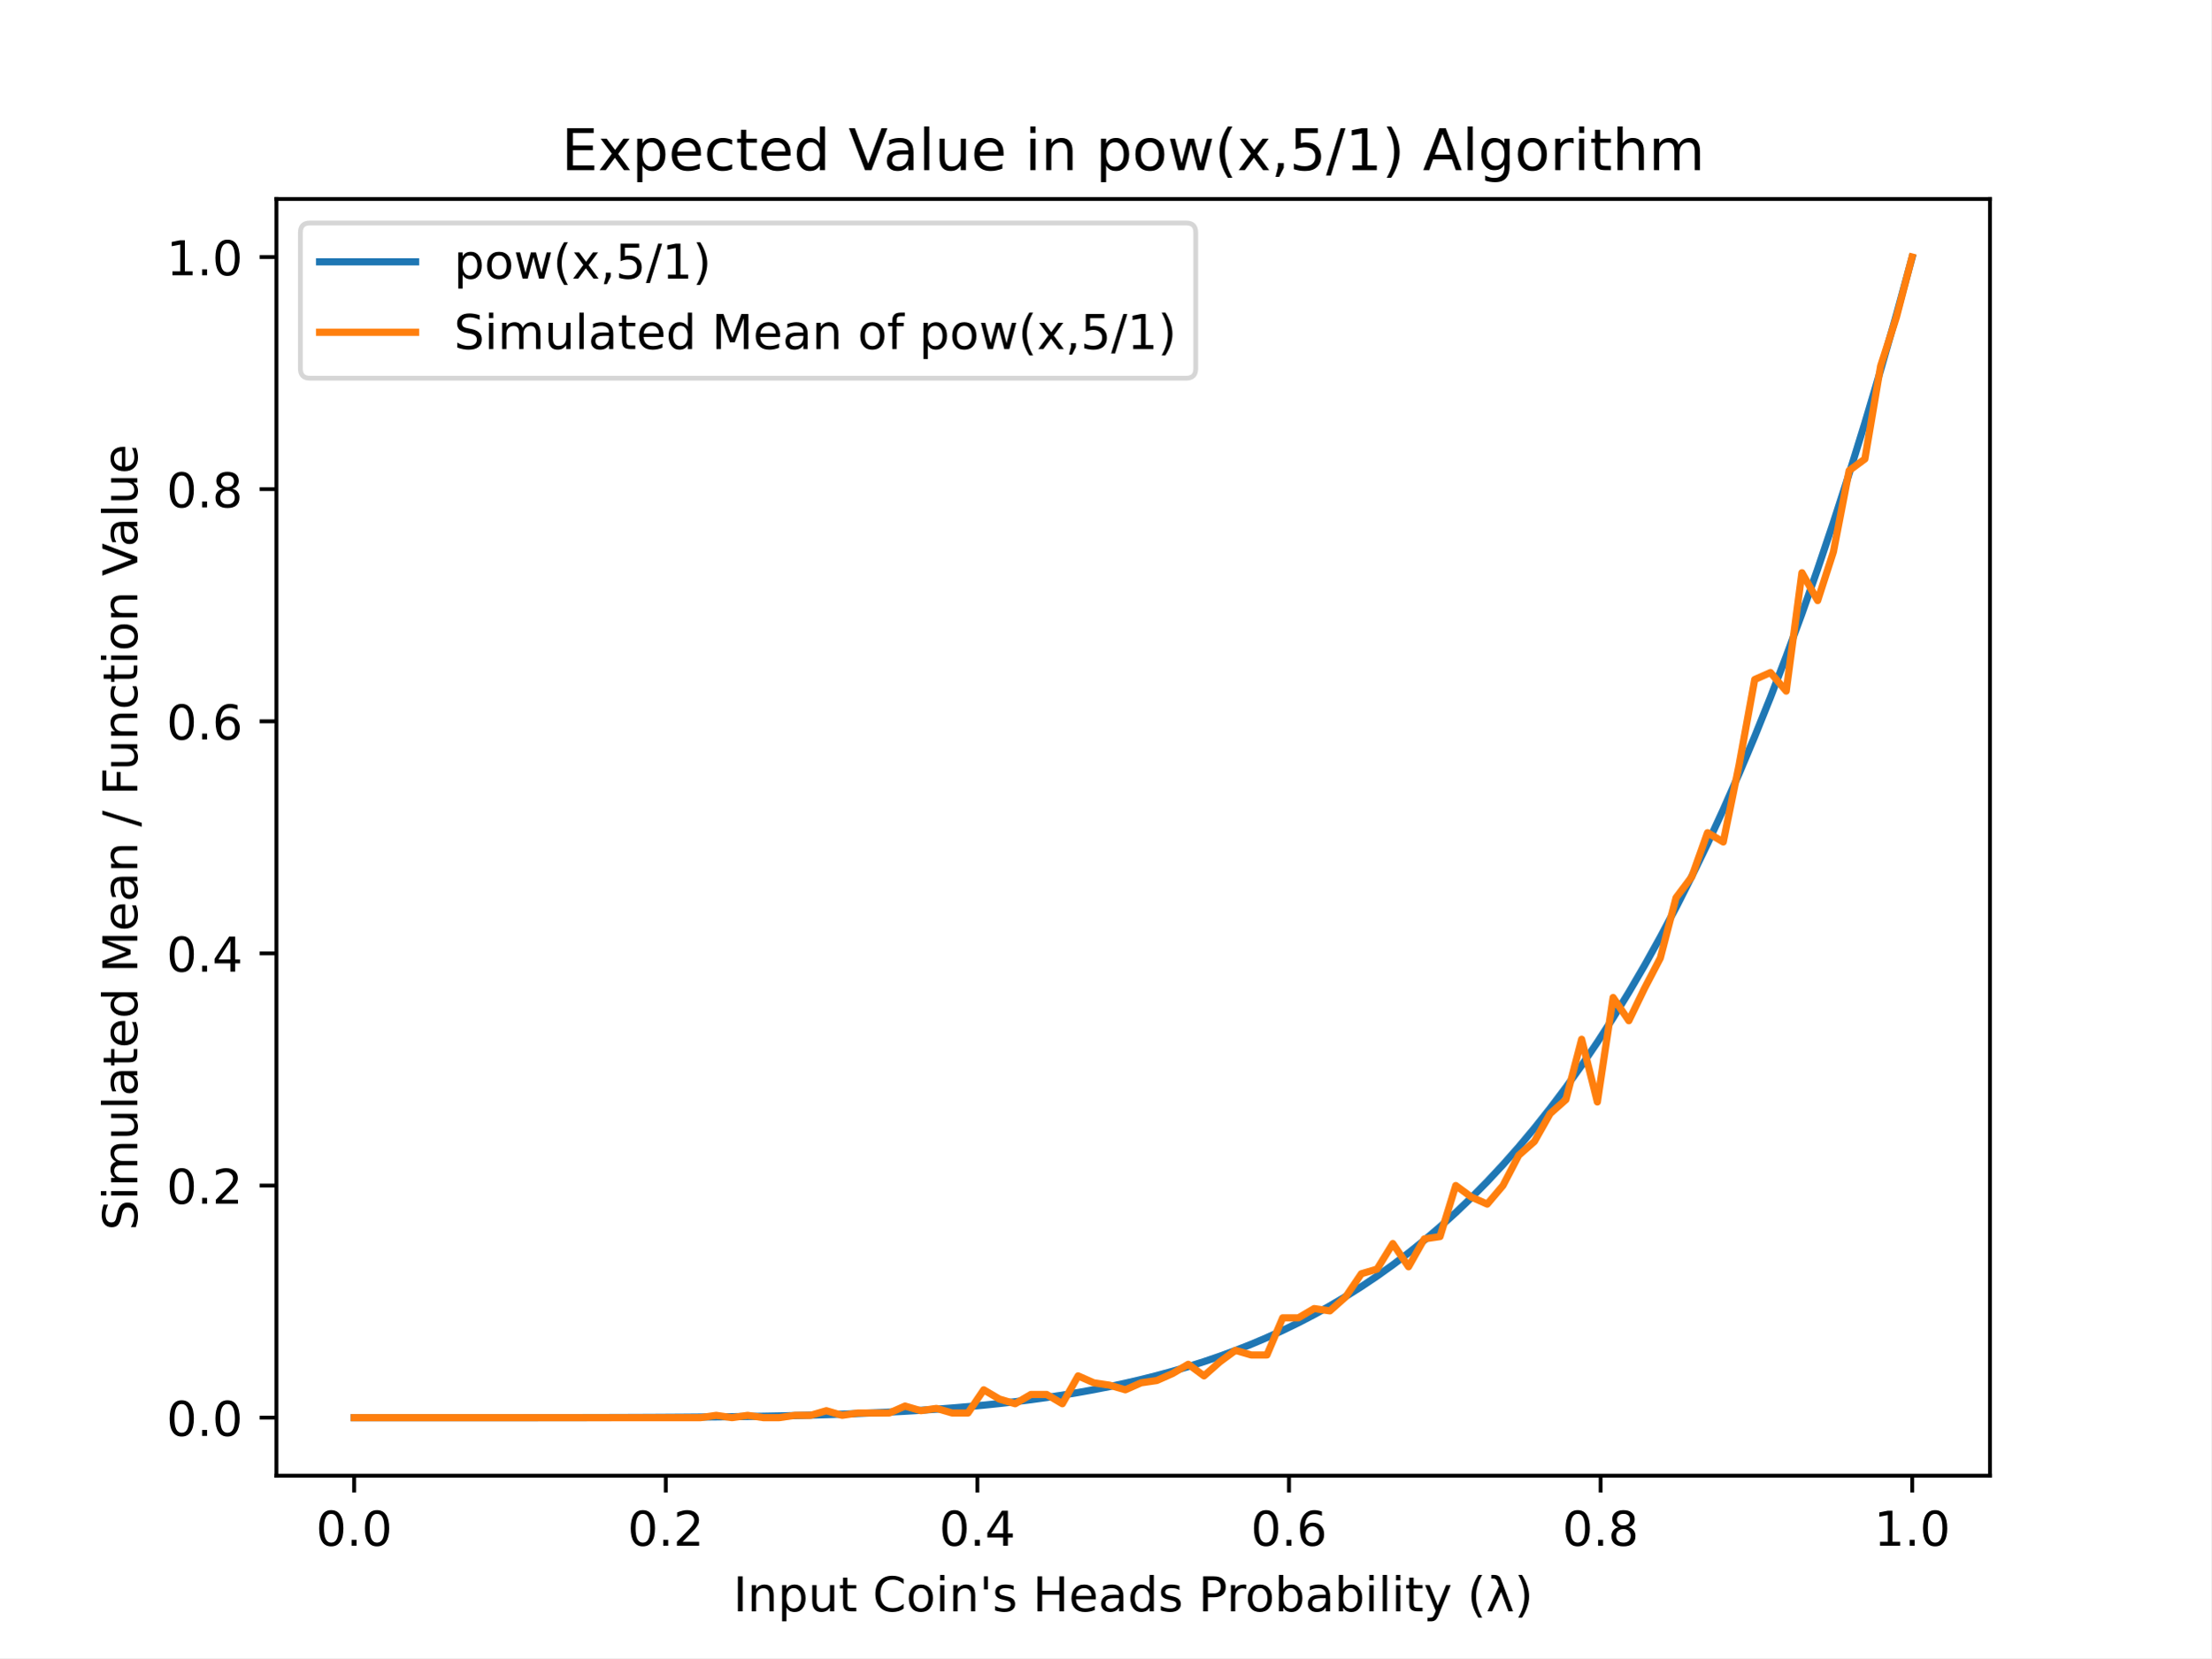
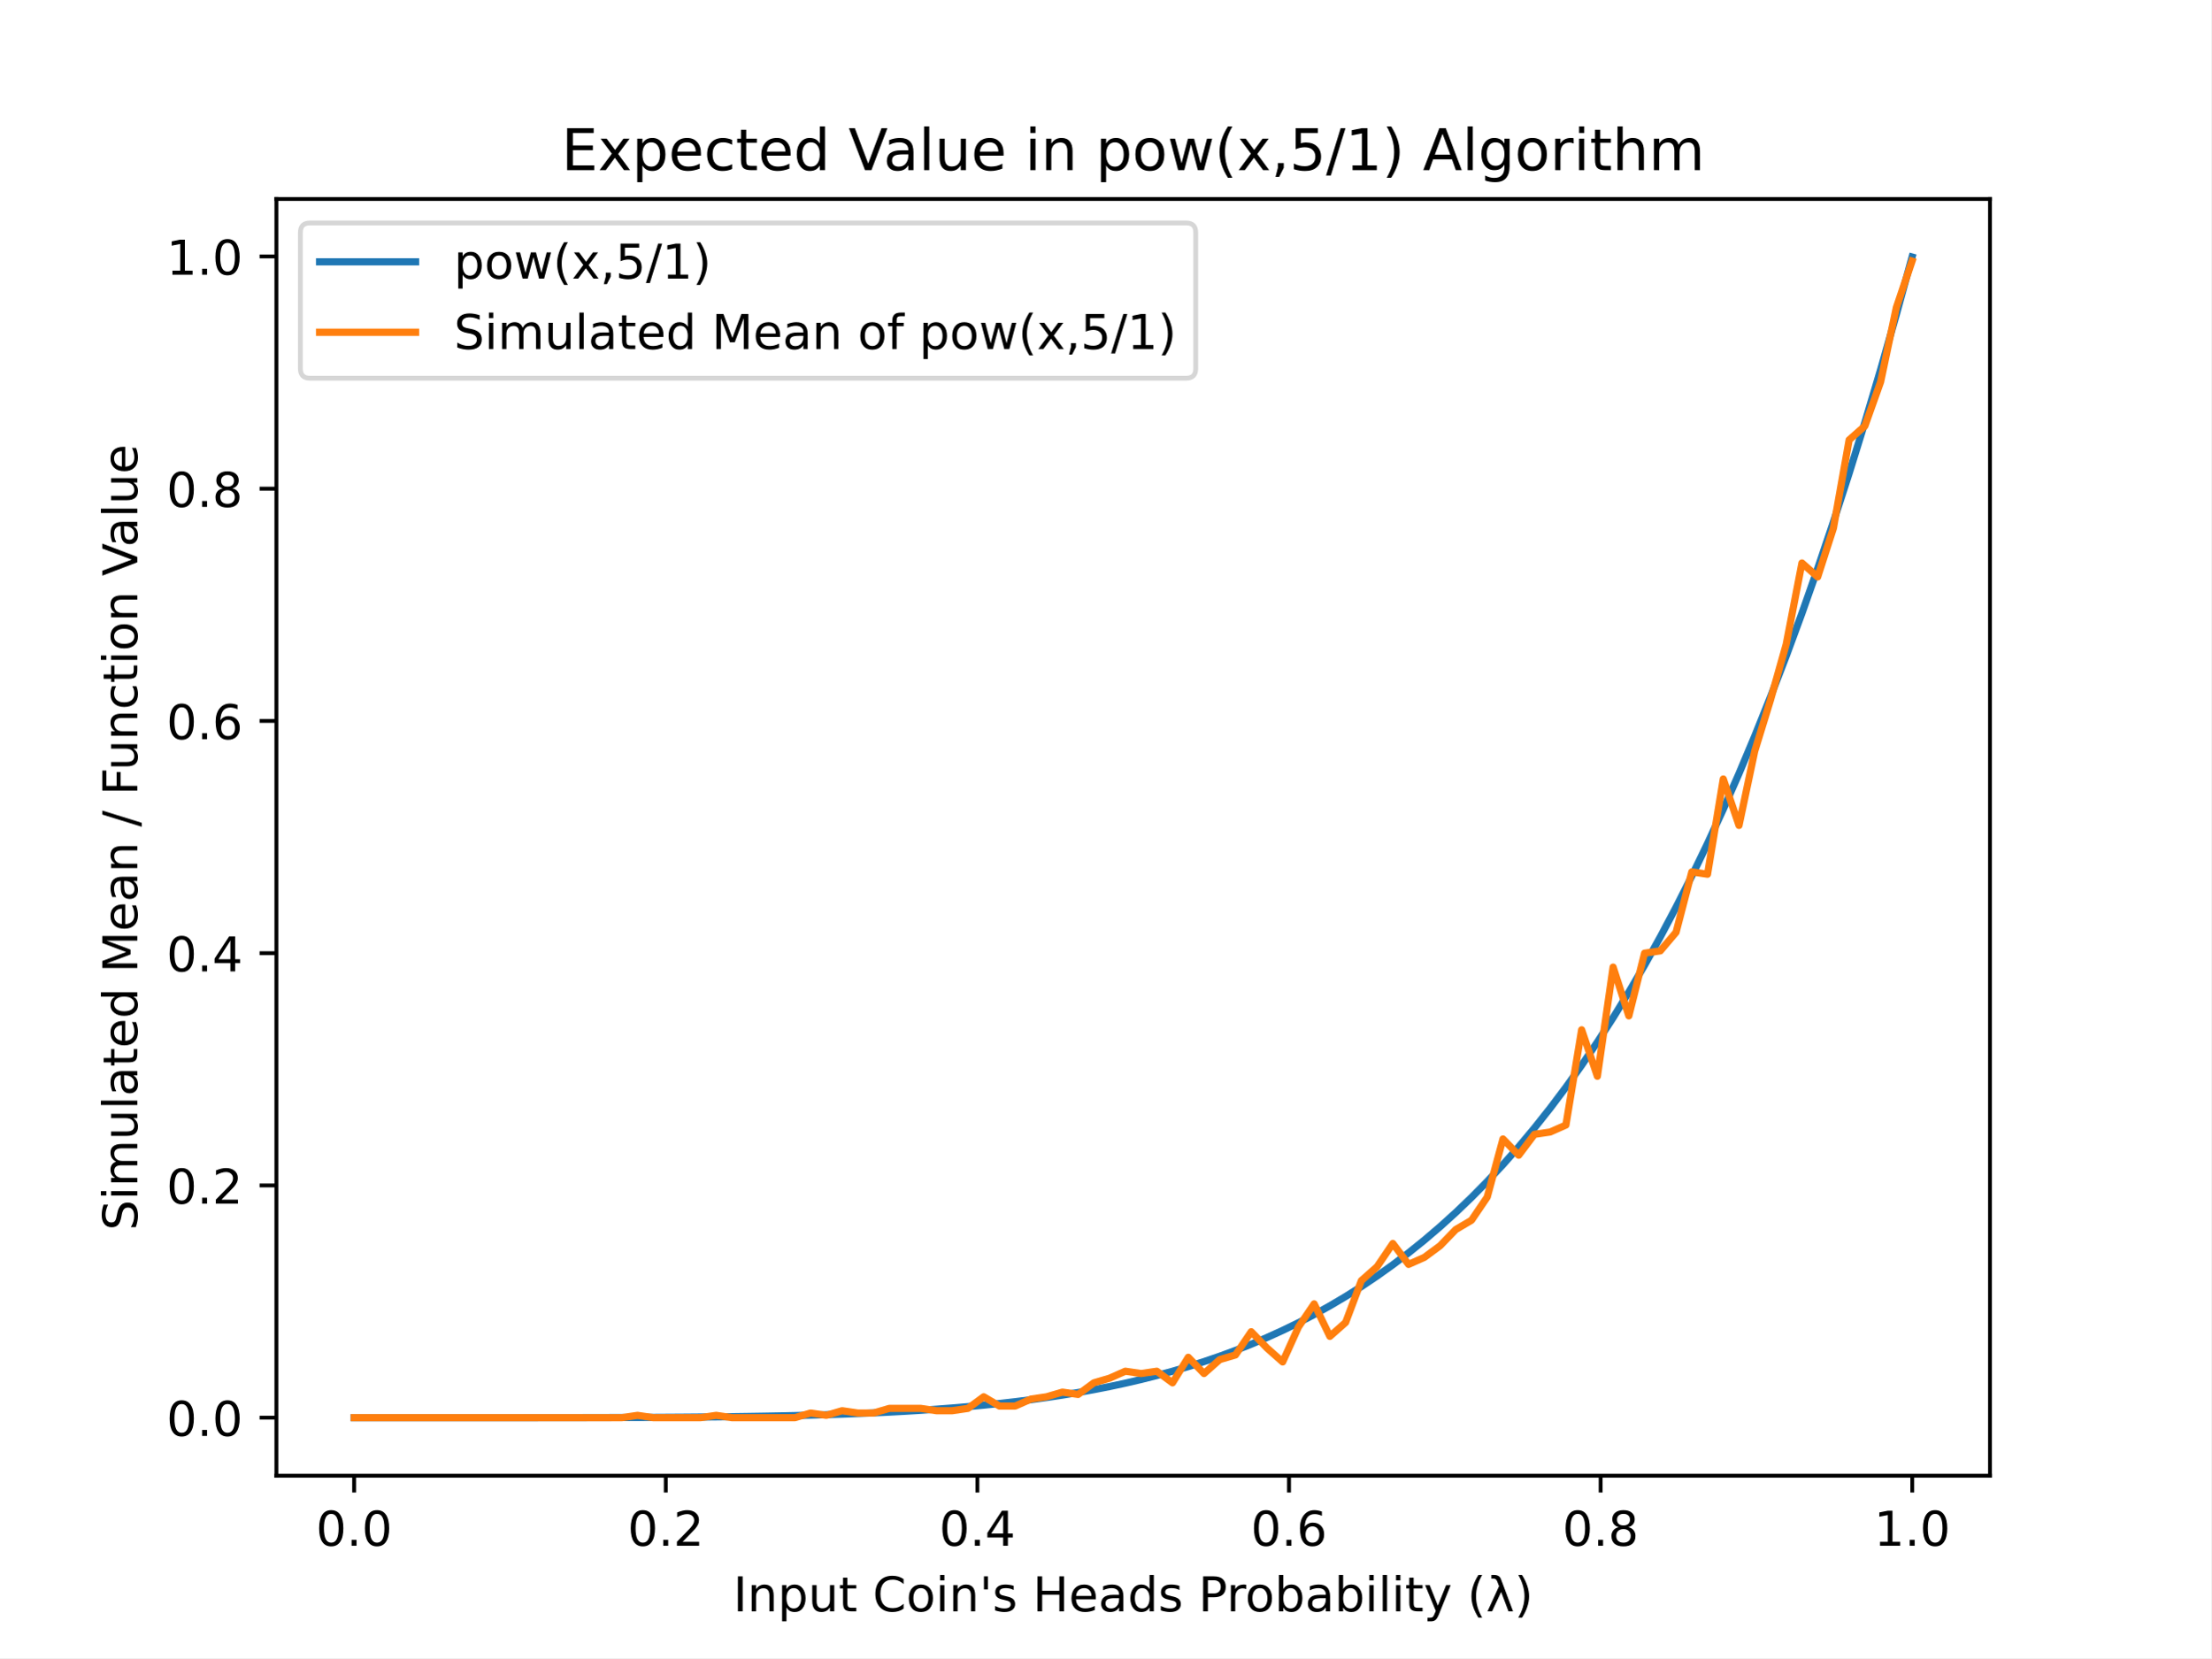
<svg xmlns="http://www.w3.org/2000/svg" xmlns:xlink="http://www.w3.org/1999/xlink" height="345.6pt" version="1.1" viewBox="0 0 460.8 345.6" width="460.8pt">
  <defs>
    <style type="text/css">
*{stroke-linecap:butt;stroke-linejoin:round;}
  </style>
  </defs>
  <g id="figure_1">
    <g id="patch_1">
      <path d="M 0 345.6  L 460.8 345.6  L 460.8 0  L 0 0  z " style="fill:#ffffff;" />
    </g>
    <g id="axes_1">
      <g id="patch_2">
        <path d="M 57.6 307.584  L 414.72 307.584  L 414.72 41.472  L 57.6 41.472  z " style="fill:#ffffff;" />
      </g>
      <g id="matplotlib.axis_1">
        <g id="xtick_1">
          <g id="line2d_1">
            <defs>
-               <path d="M 0 0  L 0 3.5  " id="m6c9f303f0a" style="stroke:#000000;stroke-width:0.8;" />
+               <path d="M 0 0  L 0 3.5  " id="m24fa1a8d20" style="stroke:#000000;stroke-width:0.8;" />
            </defs>
            <g>
-               <use style="stroke:#000000;stroke-width:0.8;" x="73.8" xlink:href="#m6c9f303f0a" y="307.584" />
+               <use style="stroke:#000000;stroke-width:0.8;" x="73.8" xlink:href="#m24fa1a8d20" y="307.584" />
            </g>
          </g>
          <g id="text_1">
            <text style="font-family:DejaVu Sans;font-size:10px;font-style:normal;font-weight:normal;text-anchor:middle;" transform="rotate(-0, 73.80026, 322.1824)" x="73.8" y="322.182">0.0</text>
          </g>
        </g>
        <g id="xtick_2">
          <g id="line2d_2">
            <g>
-               <use style="stroke:#000000;stroke-width:0.8;" x="138.744" xlink:href="#m6c9f303f0a" y="307.584" />
+               <use style="stroke:#000000;stroke-width:0.8;" x="138.744" xlink:href="#m24fa1a8d20" y="307.584" />
            </g>
          </g>
          <g id="text_2">
            <text style="font-family:DejaVu Sans;font-size:10px;font-style:normal;font-weight:normal;text-anchor:middle;" transform="rotate(-0, 138.7442, 322.1824)" x="138.744" y="322.182">0.2</text>
          </g>
        </g>
        <g id="xtick_3">
          <g id="line2d_3">
            <g>
-               <use style="stroke:#000000;stroke-width:0.8;" x="203.688" xlink:href="#m6c9f303f0a" y="307.584" />
+               <use style="stroke:#000000;stroke-width:0.8;" x="203.688" xlink:href="#m24fa1a8d20" y="307.584" />
            </g>
          </g>
          <g id="text_3">
            <text style="font-family:DejaVu Sans;font-size:10px;font-style:normal;font-weight:normal;text-anchor:middle;" transform="rotate(-0, 203.6881, 322.1824)" x="203.688" y="322.182">0.4</text>
          </g>
        </g>
        <g id="xtick_4">
          <g id="line2d_4">
            <g>
-               <use style="stroke:#000000;stroke-width:0.8;" x="268.632" xlink:href="#m6c9f303f0a" y="307.584" />
+               <use style="stroke:#000000;stroke-width:0.8;" x="268.632" xlink:href="#m24fa1a8d20" y="307.584" />
            </g>
          </g>
          <g id="text_4">
            <text style="font-family:DejaVu Sans;font-size:10px;font-style:normal;font-weight:normal;text-anchor:middle;" transform="rotate(-0, 268.6319, 322.1824)" x="268.632" y="322.182">0.6</text>
          </g>
        </g>
        <g id="xtick_5">
          <g id="line2d_5">
            <g>
-               <use style="stroke:#000000;stroke-width:0.8;" x="333.576" xlink:href="#m6c9f303f0a" y="307.584" />
+               <use style="stroke:#000000;stroke-width:0.8;" x="333.576" xlink:href="#m24fa1a8d20" y="307.584" />
            </g>
          </g>
          <g id="text_5">
            <text style="font-family:DejaVu Sans;font-size:10px;font-style:normal;font-weight:normal;text-anchor:middle;" transform="rotate(-0, 333.5758, 322.1824)" x="333.576" y="322.182">0.8</text>
          </g>
        </g>
        <g id="xtick_6">
          <g id="line2d_6">
            <g>
-               <use style="stroke:#000000;stroke-width:0.8;" x="398.52" xlink:href="#m6c9f303f0a" y="307.584" />
+               <use style="stroke:#000000;stroke-width:0.8;" x="398.52" xlink:href="#m24fa1a8d20" y="307.584" />
            </g>
          </g>
          <g id="text_6">
            <text style="font-family:DejaVu Sans;font-size:10px;font-style:normal;font-weight:normal;text-anchor:middle;" transform="rotate(-0, 398.5197, 322.1824)" x="398.52" y="322.182">1.0</text>
          </g>
        </g>
        <g id="text_7">
          <text style="font-family:DejaVu Sans;font-size:10px;font-style:normal;font-weight:normal;text-anchor:middle;" transform="rotate(-0, 236.16, 335.8606)" x="236.16" y="335.861">Input Coin's Heads Probability (λ)</text>
        </g>
      </g>
      <g id="matplotlib.axis_2">
        <g id="ytick_1">
          <g id="line2d_7">
            <defs>
-               <path d="M 0 0  L -3.5 0  " id="m67ba21ed45" style="stroke:#000000;stroke-width:0.8;" />
+               <path d="M 0 0  L -3.5 0  " id="mfc5bf849ce" style="stroke:#000000;stroke-width:0.8;" />
            </defs>
            <g>
-               <use style="stroke:#000000;stroke-width:0.8;" x="57.6" xlink:href="#m67ba21ed45" y="295.488" />
+               <use style="stroke:#000000;stroke-width:0.8;" x="57.6" xlink:href="#mfc5bf849ce" y="295.488" />
            </g>
          </g>
          <g id="text_8">
            <text style="font-family:DejaVu Sans;font-size:10px;font-style:normal;font-weight:normal;text-anchor:end;" transform="rotate(-0, 50.6, 299.2872)" x="50.6" y="299.287">0.0</text>
          </g>
        </g>
        <g id="ytick_2">
          <g id="line2d_8">
            <g>
-               <use style="stroke:#000000;stroke-width:0.8;" x="57.6" xlink:href="#m67ba21ed45" y="247.104" />
+               <use style="stroke:#000000;stroke-width:0.8;" x="57.6" xlink:href="#mfc5bf849ce" y="247.08" />
            </g>
          </g>
          <g id="text_9">
-             <text style="font-family:DejaVu Sans;font-size:10px;font-style:normal;font-weight:normal;text-anchor:end;" transform="rotate(-0, 50.6, 250.9032)" x="50.6" y="250.903">0.2</text>
+             <text style="font-family:DejaVu Sans;font-size:10px;font-style:normal;font-weight:normal;text-anchor:end;" transform="rotate(-0, 50.6, 250.879)" x="50.6" y="250.879">0.2</text>
          </g>
        </g>
        <g id="ytick_3">
          <g id="line2d_9">
            <g>
-               <use style="stroke:#000000;stroke-width:0.8;" x="57.6" xlink:href="#m67ba21ed45" y="198.72" />
+               <use style="stroke:#000000;stroke-width:0.8;" x="57.6" xlink:href="#mfc5bf849ce" y="198.672" />
            </g>
          </g>
          <g id="text_10">
-             <text style="font-family:DejaVu Sans;font-size:10px;font-style:normal;font-weight:normal;text-anchor:end;" transform="rotate(-0, 50.6, 202.5192)" x="50.6" y="202.519">0.4</text>
+             <text style="font-family:DejaVu Sans;font-size:10px;font-style:normal;font-weight:normal;text-anchor:end;" transform="rotate(-0, 50.6, 202.4708)" x="50.6" y="202.471">0.4</text>
          </g>
        </g>
        <g id="ytick_4">
          <g id="line2d_10">
            <g>
-               <use style="stroke:#000000;stroke-width:0.8;" x="57.6" xlink:href="#m67ba21ed45" y="150.336" />
+               <use style="stroke:#000000;stroke-width:0.8;" x="57.6" xlink:href="#mfc5bf849ce" y="150.263" />
            </g>
          </g>
          <g id="text_11">
-             <text style="font-family:DejaVu Sans;font-size:10px;font-style:normal;font-weight:normal;text-anchor:end;" transform="rotate(-0, 50.6, 154.1352)" x="50.6" y="154.135">0.6</text>
+             <text style="font-family:DejaVu Sans;font-size:10px;font-style:normal;font-weight:normal;text-anchor:end;" transform="rotate(-0, 50.6, 154.0626)" x="50.6" y="154.063">0.6</text>
          </g>
        </g>
        <g id="ytick_5">
          <g id="line2d_11">
            <g>
-               <use style="stroke:#000000;stroke-width:0.8;" x="57.6" xlink:href="#m67ba21ed45" y="101.952" />
+               <use style="stroke:#000000;stroke-width:0.8;" x="57.6" xlink:href="#mfc5bf849ce" y="101.855" />
            </g>
          </g>
          <g id="text_12">
-             <text style="font-family:DejaVu Sans;font-size:10px;font-style:normal;font-weight:normal;text-anchor:end;" transform="rotate(-0, 50.6, 105.7512)" x="50.6" y="105.751">0.8</text>
+             <text style="font-family:DejaVu Sans;font-size:10px;font-style:normal;font-weight:normal;text-anchor:end;" transform="rotate(-0, 50.6, 105.6544)" x="50.6" y="105.654">0.8</text>
          </g>
        </g>
        <g id="ytick_6">
          <g id="line2d_12">
            <g>
-               <use style="stroke:#000000;stroke-width:0.8;" x="57.6" xlink:href="#m67ba21ed45" y="53.568" />
+               <use style="stroke:#000000;stroke-width:0.8;" x="57.6" xlink:href="#mfc5bf849ce" y="53.447" />
            </g>
          </g>
          <g id="text_13">
-             <text style="font-family:DejaVu Sans;font-size:10px;font-style:normal;font-weight:normal;text-anchor:end;" transform="rotate(-0, 50.6, 57.36722)" x="50.6" y="57.367">1.0</text>
+             <text style="font-family:DejaVu Sans;font-size:10px;font-style:normal;font-weight:normal;text-anchor:end;" transform="rotate(-0, 50.6, 57.24622)" x="50.6" y="57.246">1.0</text>
          </g>
        </g>
        <g id="text_14">
          <text style="font-family:DejaVu Sans;font-size:10px;font-style:normal;font-weight:normal;text-anchor:middle;" transform="rotate(-90, 28.61719, 174.528)" x="28.617" y="174.528">Simulated Mean / Function Value</text>
        </g>
      </g>
      <g id="line2d_13">
-         <path clip-path="url(#p7953e051c1)" d="M 73.833 295.488  L 77.112 295.488  L 80.391 295.488  L 83.671 295.488  L 86.95 295.488  L 90.229 295.488  L 93.509 295.488  L 96.788 295.488  L 100.067 295.487  L 103.347 295.486  L 106.626 295.485  L 109.905 295.484  L 113.185 295.482  L 116.464 295.479  L 119.743 295.474  L 123.023 295.469  L 126.302 295.461  L 129.581 295.452  L 132.861 295.44  L 136.14 295.425  L 139.42 295.406  L 142.699 295.384  L 145.978 295.357  L 149.258 295.324  L 152.537 295.285  L 155.816 295.239  L 159.096 295.185  L 162.375 295.123  L 165.654 295.05  L 168.934 294.966  L 172.213 294.869  L 175.492 294.759  L 178.772 294.634  L 182.051 294.492  L 185.33 294.332  L 188.61 294.151  L 191.889 293.949  L 195.168 293.723  L 198.448 293.472  L 201.727 293.192  L 205.006 292.882  L 208.286 292.54  L 211.565 292.163  L 214.844 291.748  L 218.124 291.292  L 221.403 290.793  L 224.682 290.248  L 227.962 289.653  L 231.241 289.006  L 234.52 288.302  L 237.8 287.538  L 241.079 286.711  L 244.358 285.817  L 247.638 284.85  L 250.917 283.808  L 254.196 282.686  L 257.476 281.48  L 260.755 280.184  L 264.034 278.794  L 267.314 277.304  L 270.593 275.71  L 273.872 274.007  L 277.152 272.187  L 280.431 270.247  L 283.71 268.18  L 286.99 265.979  L 290.269 263.638  L 293.548 261.151  L 296.828 258.512  L 300.107 255.712  L 303.386 252.746  L 306.666 249.605  L 309.945 246.281  L 313.224 242.769  L 316.504 239.058  L 319.783 235.141  L 323.062 231.01  L 326.342 226.655  L 329.621 222.069  L 332.9 217.241  L 336.18 212.162  L 339.459 206.823  L 342.739 201.214  L 346.018 195.324  L 349.297 189.144  L 352.577 182.662  L 355.856 175.868  L 359.135 168.751  L 362.415 161.298  L 365.694 153.5  L 368.973 145.342  L 372.253 136.814  L 375.532 127.903  L 378.811 118.596  L 382.091 108.88  L 385.37 98.742  L 388.649 88.168  L 391.929 77.144  L 395.208 65.656  L 398.487 53.689  " style="fill:none;stroke:#1f77b4;stroke-linecap:square;stroke-width:1.5;" />
+         <path clip-path="url(#pca1bf9aacd)" d="M 73.833 295.488  L 77.112 295.488  L 80.391 295.488  L 83.671 295.488  L 86.95 295.488  L 90.229 295.488  L 93.509 295.488  L 96.788 295.488  L 100.067 295.487  L 103.347 295.486  L 106.626 295.485  L 109.905 295.484  L 113.185 295.482  L 116.464 295.479  L 119.743 295.474  L 123.023 295.469  L 126.302 295.461  L 129.581 295.452  L 132.861 295.44  L 136.14 295.425  L 139.42 295.406  L 142.699 295.384  L 145.978 295.357  L 149.258 295.324  L 152.537 295.285  L 155.816 295.239  L 159.096 295.185  L 162.375 295.122  L 165.654 295.05  L 168.934 294.966  L 172.213 294.869  L 175.492 294.759  L 178.772 294.634  L 182.051 294.491  L 185.33 294.331  L 188.61 294.151  L 191.889 293.948  L 195.168 293.722  L 198.448 293.471  L 201.727 293.191  L 205.006 292.881  L 208.286 292.539  L 211.565 292.161  L 214.844 291.746  L 218.124 291.29  L 221.403 290.791  L 224.682 290.246  L 227.962 289.651  L 231.241 289.003  L 234.52 288.299  L 237.8 287.534  L 241.079 286.707  L 244.358 285.812  L 247.638 284.845  L 250.917 283.803  L 254.196 282.68  L 257.476 281.473  L 260.755 280.176  L 264.034 278.785  L 267.314 277.295  L 270.593 275.7  L 273.872 273.996  L 277.152 272.176  L 280.431 270.234  L 283.71 268.166  L 286.99 265.964  L 290.269 263.622  L 293.548 261.134  L 296.828 258.493  L 300.107 255.692  L 303.386 252.724  L 306.666 249.582  L 309.945 246.257  L 313.224 242.742  L 316.504 239.03  L 319.783 235.111  L 323.062 230.978  L 326.342 226.621  L 329.621 222.032  L 332.9 217.202  L 336.18 212.12  L 339.459 206.779  L 342.739 201.167  L 346.018 195.274  L 349.297 189.091  L 352.577 182.606  L 355.856 175.808  L 359.135 168.687  L 362.415 161.231  L 365.694 153.429  L 368.973 145.267  L 372.253 136.735  L 375.532 127.82  L 378.811 118.508  L 382.091 108.787  L 385.37 98.644  L 388.649 88.064  L 391.929 77.035  L 395.208 65.541  L 398.487 53.568  " style="fill:none;stroke:#1f77b4;stroke-linecap:square;stroke-width:1.5;" />
      </g>
      <g id="line2d_14">
-         <path clip-path="url(#p7953e051c1)" d="M 73.833 295.488  L 77.112 295.488  L 80.391 295.488  L 83.671 295.488  L 86.95 295.488  L 90.229 295.488  L 93.509 295.488  L 96.788 295.488  L 100.067 295.488  L 103.347 295.488  L 106.626 295.488  L 109.905 295.488  L 113.185 295.488  L 116.464 295.488  L 119.743 295.488  L 123.023 295.488  L 126.302 295.488  L 129.581 295.488  L 132.861 295.488  L 136.14 295.488  L 139.42 295.488  L 142.699 295.488  L 145.978 295.488  L 149.258 295.004  L 152.537 295.488  L 155.816 295.004  L 159.096 295.488  L 162.375 295.488  L 165.654 295.004  L 168.934 295.004  L 172.213 294.036  L 175.492 295.004  L 178.772 294.52  L 182.051 294.52  L 185.33 294.52  L 188.61 293.069  L 191.889 294.036  L 195.168 293.553  L 198.448 294.52  L 201.727 294.52  L 205.006 289.682  L 208.286 291.617  L 211.565 292.585  L 214.844 290.65  L 218.124 290.65  L 221.403 292.585  L 224.682 286.779  L 227.962 288.23  L 231.241 288.714  L 234.52 289.682  L 237.8 288.23  L 241.079 287.747  L 244.358 286.295  L 247.638 284.36  L 250.917 286.779  L 254.196 283.876  L 257.476 281.457  L 260.755 282.424  L 264.034 282.424  L 267.314 274.683  L 270.593 274.683  L 273.872 272.748  L 277.152 273.231  L 280.431 270.328  L 283.71 265.49  L 286.99 264.522  L 290.269 259.2  L 293.548 264.038  L 296.828 258.232  L 300.107 257.748  L 303.386 247.104  L 306.666 249.523  L 309.945 250.975  L 313.224 247.104  L 316.504 240.814  L 319.783 237.911  L 323.062 232.105  L 326.342 229.202  L 329.621 216.622  L 332.9 229.686  L 336.18 207.913  L 339.459 212.751  L 342.739 205.978  L 346.018 199.688  L 349.297 187.108  L 352.577 182.753  L 355.856 173.56  L 359.135 175.496  L 362.415 159.529  L 365.694 141.627  L 368.973 140.175  L 372.253 144.046  L 375.532 119.37  L 378.811 125.176  L 382.091 115.016  L 385.37 98.081  L 388.649 95.662  L 391.929 76.308  L 395.208 66.148  L 398.487 53.568  " style="fill:none;stroke:#ff7f0e;stroke-linecap:square;stroke-width:1.5;" />
+         <path clip-path="url(#pca1bf9aacd)" d="M 73.833 295.488  L 77.112 295.488  L 80.391 295.488  L 83.671 295.488  L 86.95 295.488  L 90.229 295.488  L 93.509 295.488  L 96.788 295.488  L 100.067 295.488  L 103.347 295.488  L 106.626 295.488  L 109.905 295.488  L 113.185 295.488  L 116.464 295.488  L 119.743 295.488  L 123.023 295.488  L 126.302 295.488  L 129.581 295.488  L 132.861 295.004  L 136.14 295.488  L 139.42 295.488  L 142.699 295.488  L 145.978 295.488  L 149.258 295.004  L 152.537 295.488  L 155.816 295.488  L 159.096 295.488  L 162.375 295.488  L 165.654 295.488  L 168.934 294.52  L 172.213 295.004  L 175.492 294.036  L 178.772 294.52  L 182.051 294.52  L 185.33 293.552  L 188.61 293.552  L 191.889 293.552  L 195.168 294.036  L 198.448 294.036  L 201.727 293.552  L 205.006 291.131  L 208.286 293.068  L 211.565 293.068  L 214.844 291.615  L 218.124 291.131  L 221.403 290.163  L 224.682 290.647  L 227.962 288.227  L 231.241 287.259  L 234.52 285.806  L 237.8 286.29  L 241.079 285.806  L 244.358 288.227  L 247.638 282.902  L 250.917 286.29  L 254.196 283.386  L 257.476 282.418  L 260.755 277.577  L 264.034 280.966  L 267.314 283.87  L 270.593 276.609  L 273.872 271.768  L 277.152 278.545  L 280.431 275.641  L 283.71 266.927  L 286.99 264.023  L 290.269 259.182  L 293.548 263.539  L 296.828 262.086  L 300.107 259.666  L 303.386 256.277  L 306.666 254.341  L 309.945 249.5  L 313.224 237.398  L 316.504 240.787  L 319.783 236.43  L 323.062 235.946  L 326.342 234.494  L 329.621 214.646  L 332.9 224.328  L 336.18 201.576  L 339.459 211.742  L 342.739 198.672  L 346.018 198.188  L 349.297 194.315  L 352.577 181.729  L 355.856 182.213  L 359.135 162.365  L 362.415 172.047  L 365.694 156.556  L 368.973 145.907  L 372.253 134.289  L 375.532 117.346  L 378.811 120.25  L 382.091 110.085  L 385.37 91.689  L 388.649 88.785  L 391.929 79.587  L 395.208 64.097  L 398.487 54.415  " style="fill:none;stroke:#ff7f0e;stroke-linecap:square;stroke-width:1.5;" />
      </g>
      <g id="patch_3">
        <path d="M 57.6 307.584  L 57.6 41.472  " style="fill:none;stroke:#000000;stroke-linecap:square;stroke-linejoin:miter;stroke-width:0.8;" />
      </g>
      <g id="patch_4">
        <path d="M 414.72 307.584  L 414.72 41.472  " style="fill:none;stroke:#000000;stroke-linecap:square;stroke-linejoin:miter;stroke-width:0.8;" />
      </g>
      <g id="patch_5">
        <path d="M 57.6 307.584  L 414.72 307.584  " style="fill:none;stroke:#000000;stroke-linecap:square;stroke-linejoin:miter;stroke-width:0.8;" />
      </g>
      <g id="patch_6">
        <path d="M 57.6 41.472  L 414.72 41.472  " style="fill:none;stroke:#000000;stroke-linecap:square;stroke-linejoin:miter;stroke-width:0.8;" />
      </g>
      <g id="text_15">
        <text style="font-family:DejaVu Sans;font-size:12px;font-style:normal;font-weight:normal;text-anchor:middle;" transform="rotate(-0, 236.16, 35.472)" x="236.16" y="35.472">Expected Value in pow(x,5/1) Algorithm</text>
      </g>
      <g id="legend_1">
        <g id="patch_7">
          <path d="M 64.6 78.828  L 247.192 78.828  Q 249.192 78.828 249.192 76.828  L 249.192 48.472  Q 249.192 46.472 247.192 46.472  L 64.6 46.472  Q 62.6 46.472 62.6 48.472  L 62.6 76.828  Q 62.6 78.828 64.6 78.828  z " style="fill:#ffffff;opacity:0.8;stroke:#cccccc;stroke-linejoin:miter;" />
        </g>
        <g id="line2d_15">
          <path d="M 66.6 54.57  L 86.6 54.57  " style="fill:none;stroke:#1f77b4;stroke-linecap:square;stroke-width:1.5;" />
        </g>
        <g id="line2d_16" />
        <g id="text_16">
          <text style="font-family:DejaVu Sans;font-size:10px;font-style:normal;font-weight:normal;text-anchor:start;" transform="rotate(-0, 94.6, 58.07044)" x="94.6" y="58.07">pow(x,5/1)</text>
        </g>
        <g id="line2d_17">
          <path d="M 66.6 69.249  L 86.6 69.249  " style="fill:none;stroke:#ff7f0e;stroke-linecap:square;stroke-width:1.5;" />
        </g>
        <g id="line2d_18" />
        <g id="text_17">
          <text style="font-family:DejaVu Sans;font-size:10px;font-style:normal;font-weight:normal;text-anchor:start;" transform="rotate(-0, 94.6, 72.74856)" x="94.6" y="72.749">Simulated Mean of pow(x,5/1)</text>
        </g>
      </g>
    </g>
  </g>
  <defs>
-     <clipPath id="p7953e051c1">
+     <clipPath id="pca1bf9aacd">
      <rect height="266.112" width="357.12" x="57.6" y="41.472" />
    </clipPath>
  </defs>
</svg>
